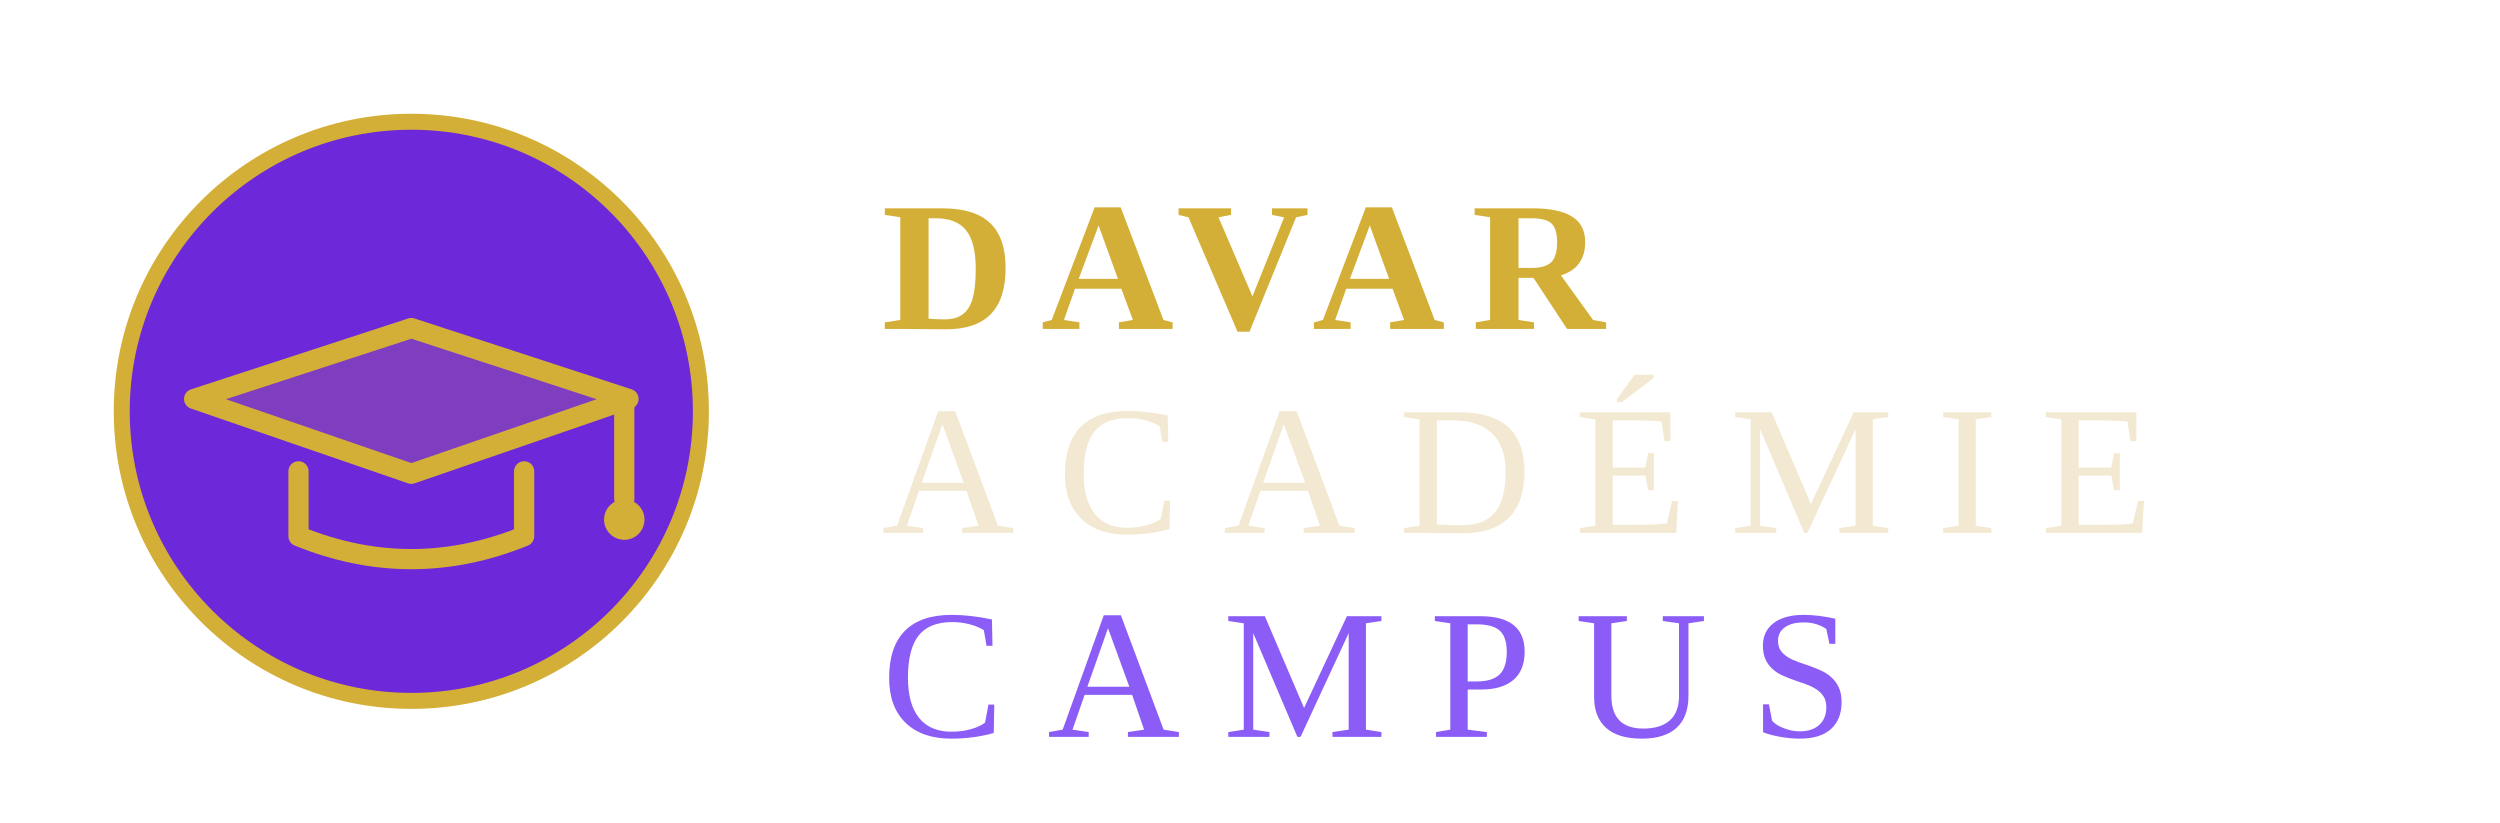
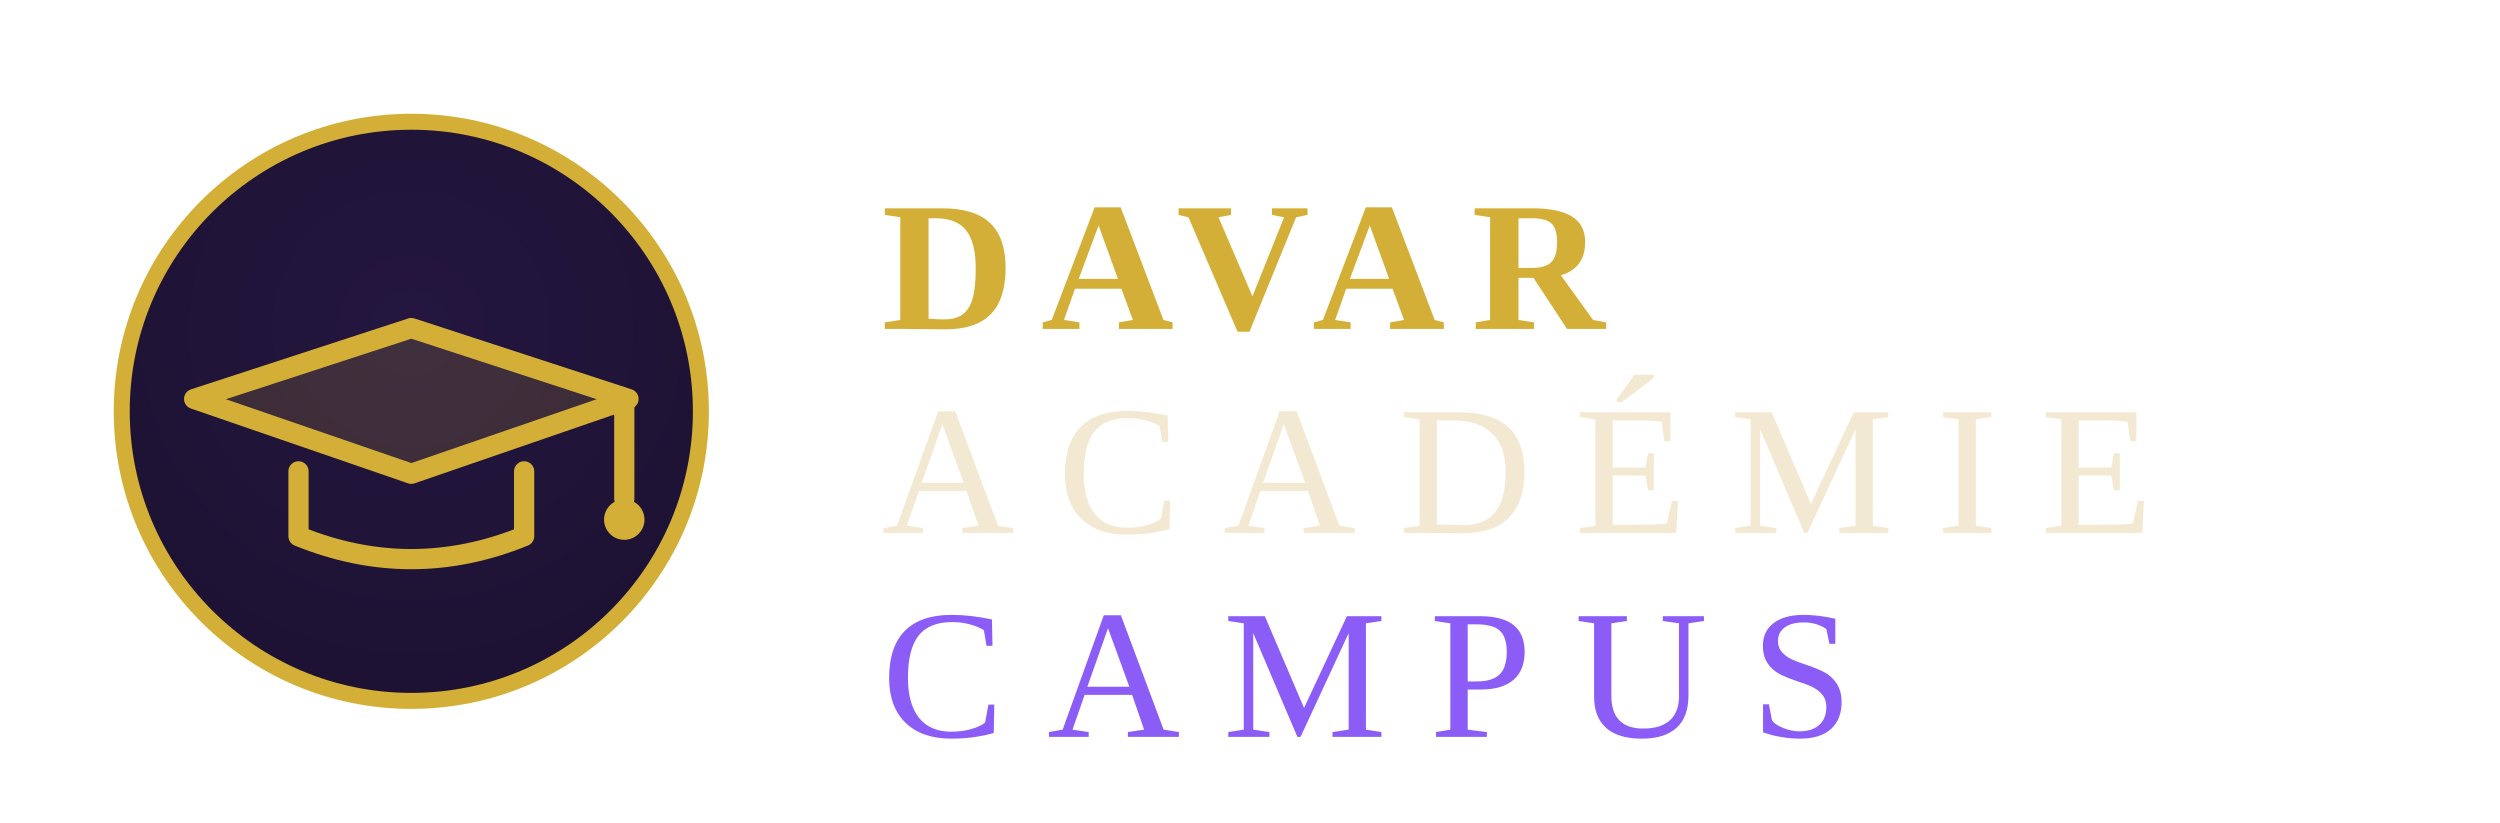
<svg xmlns="http://www.w3.org/2000/svg" viewBox="0 0 760 250" width="760" height="250" role="img" aria-label="DAVAR ACADEMIE CAMPUS">
+   <defs>
+     <radialGradient id="fond-anneau" gradientUnits="userSpaceOnUse" cx="120" cy="92.7" r="245.8">
+       <stop offset="0%" stop-color="#241640" />
+       <stop offset="100%" stop-color="#150E24" />
+     </radialGradient>
+   </defs>
  <g transform="translate(15 15) scale(0.917)">
-     <circle cx="120.0" cy="120.0" r="96.0" fill="#6D28D9" />
+     <circle cx="120.0" cy="120.0" r="96.0" fill="url(#fond-anneau)" />
    <circle cx="120.0" cy="120.0" r="96.0" fill="none" stroke="#D4AF37" stroke-width="5.3" />
    <g stroke="#D4AF37" stroke-width="6.7" stroke-linecap="round" stroke-linejoin="round" fill="none">
      <path d="M48.0 115.9 L120.0 92.4 L192.0 115.9 L120.0 140.7 Z" fill="#D4AF37" fill-opacity=".16" />
      <path d="M82.6 139.9 L82.6 161.4 Q120.0 176.6 157.4 161.4 L157.4 139.9" />
      <path d="M190.6 115.9 L190.6 149.0" />
      <circle cx="190.6" cy="155.9" r="6.7" fill="#D4AF37" stroke="none" />
    </g>
  </g>
  <g transform="translate(268 0)">
    <text x="0" y="100" font-family="Georgia, 'Times New Roman', serif" font-size="56" font-weight="700" letter-spacing="8" fill="#D4AF37">DAVAR</text>
    <text x="0" y="162" font-family="Georgia, 'Times New Roman', serif" font-size="56" font-weight="400" letter-spacing="13" fill="#F3E9D2">ACADÉMIE</text>
    <text x="0" y="224" font-family="Georgia, 'Times New Roman', serif" font-size="56" font-weight="400" letter-spacing="13" fill="#8B5CF6">CAMPUS</text>
  </g>
</svg>
